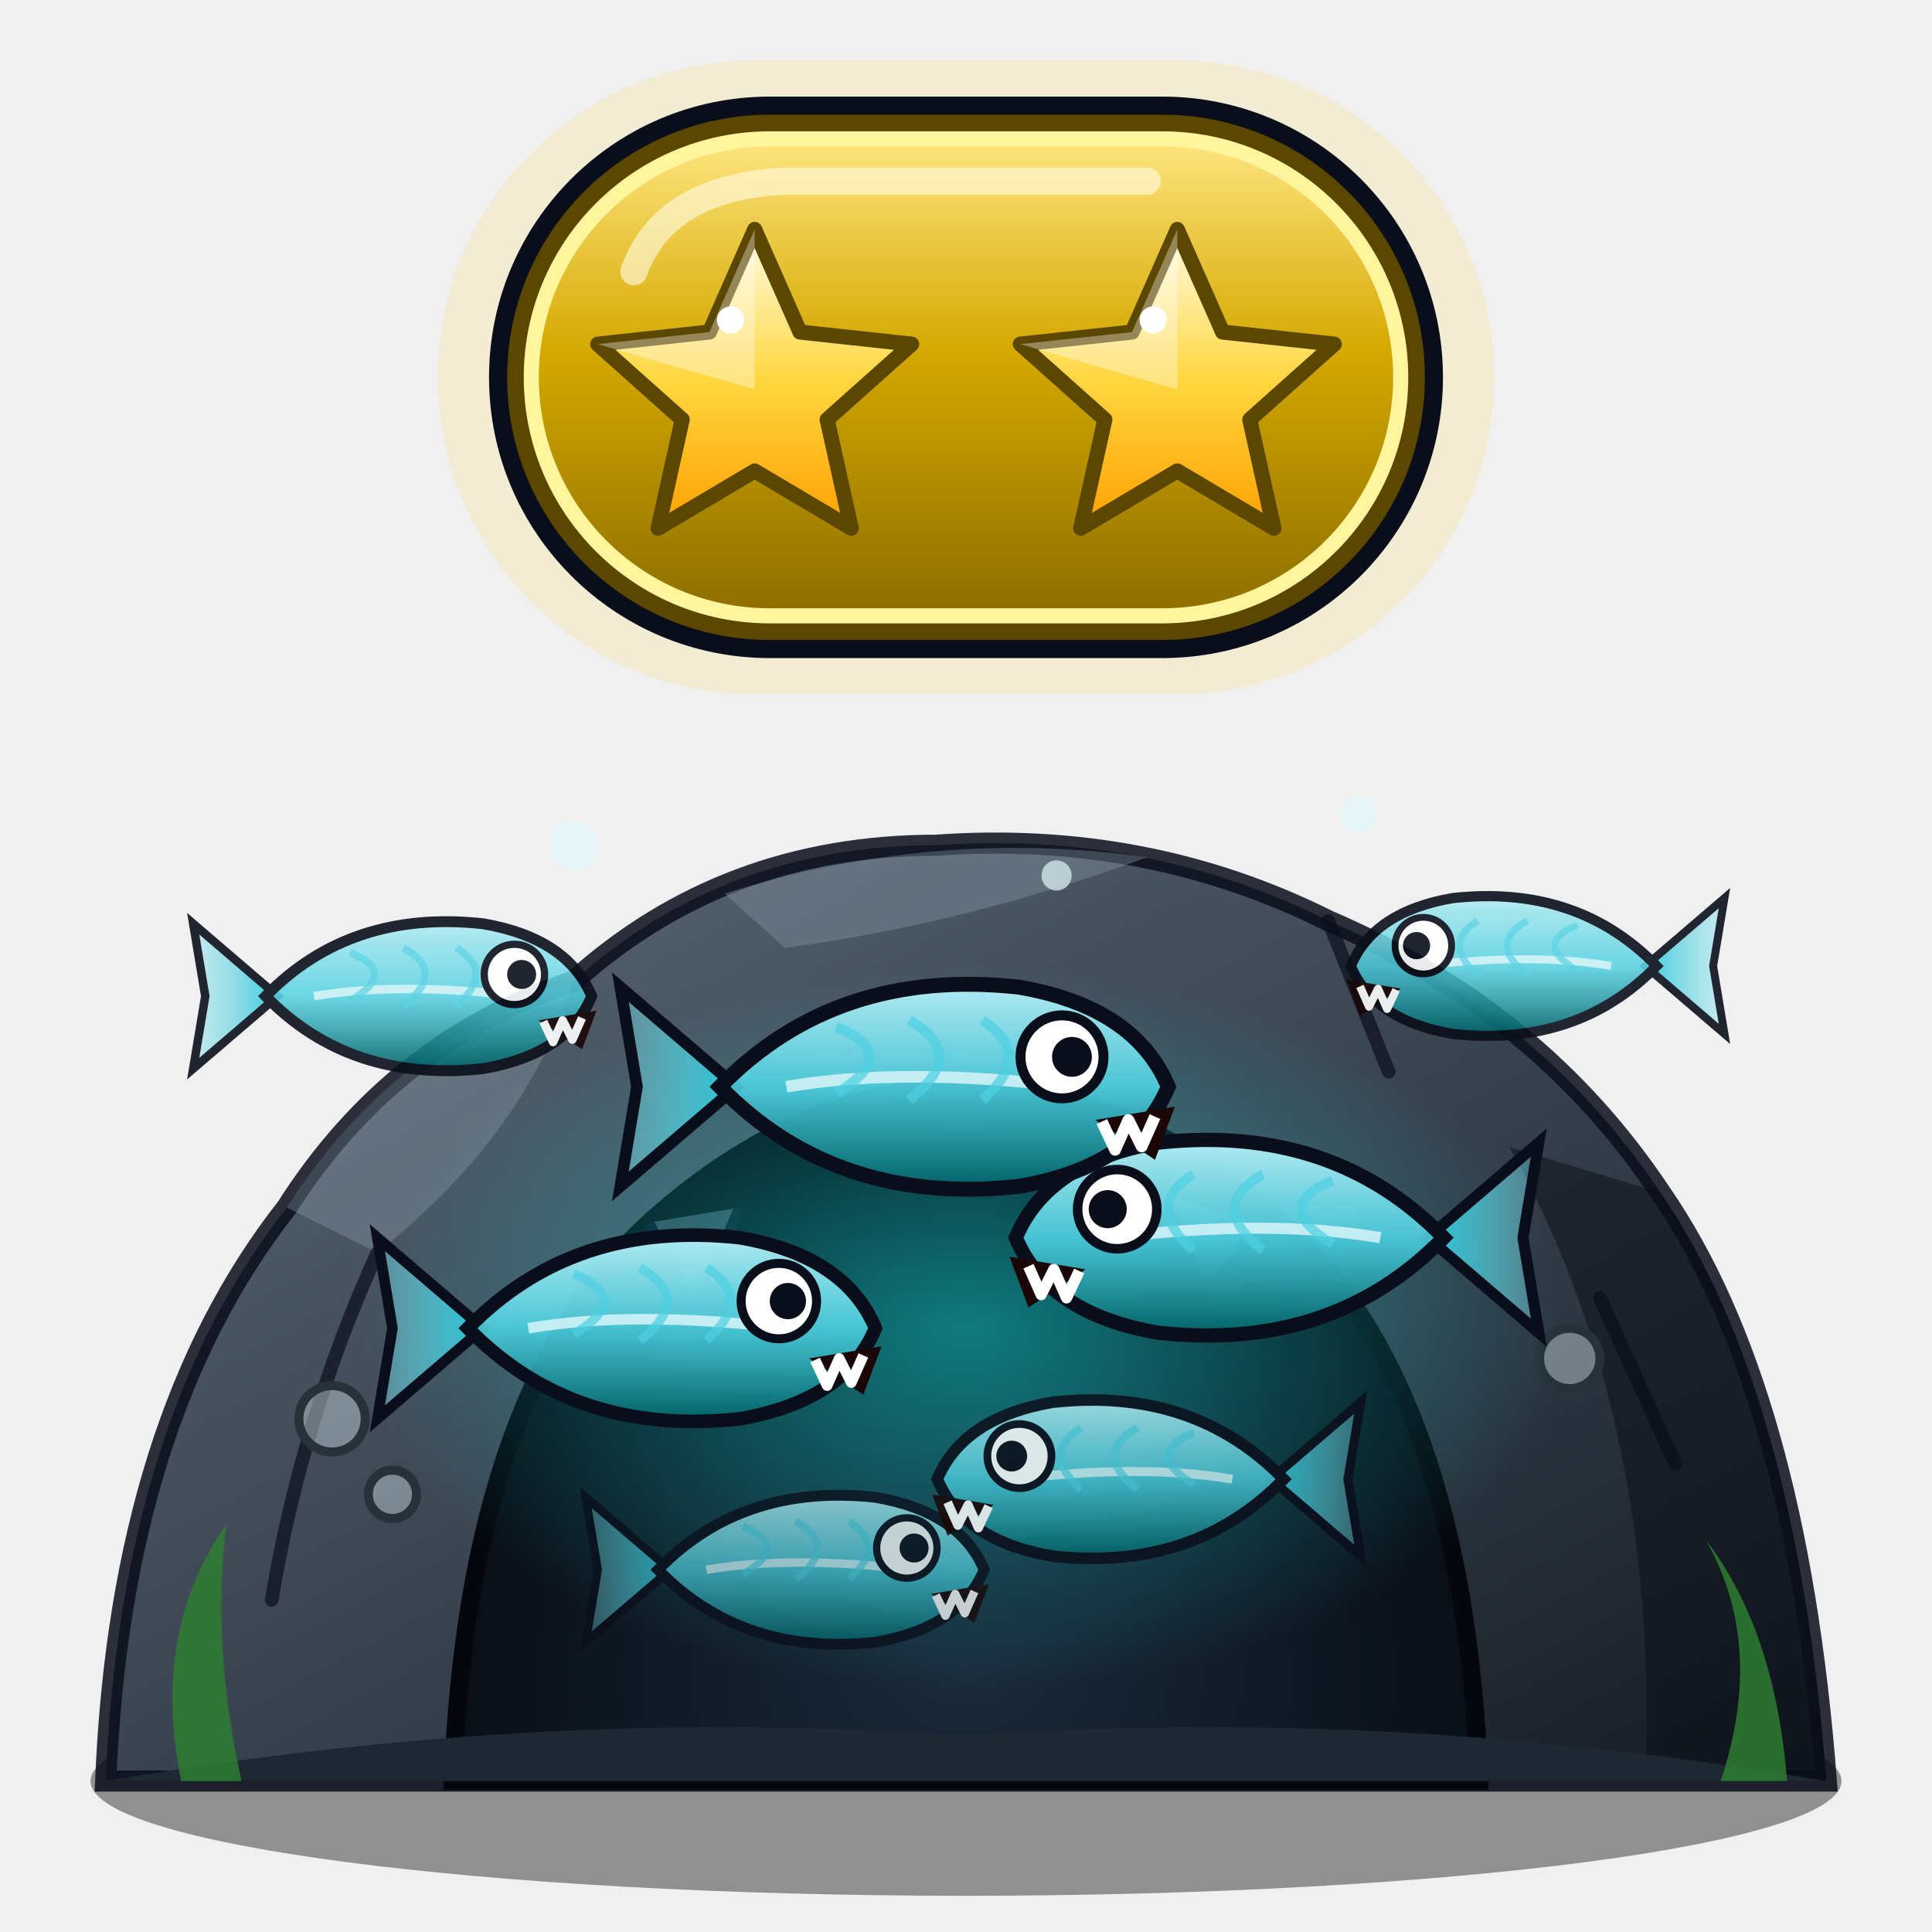
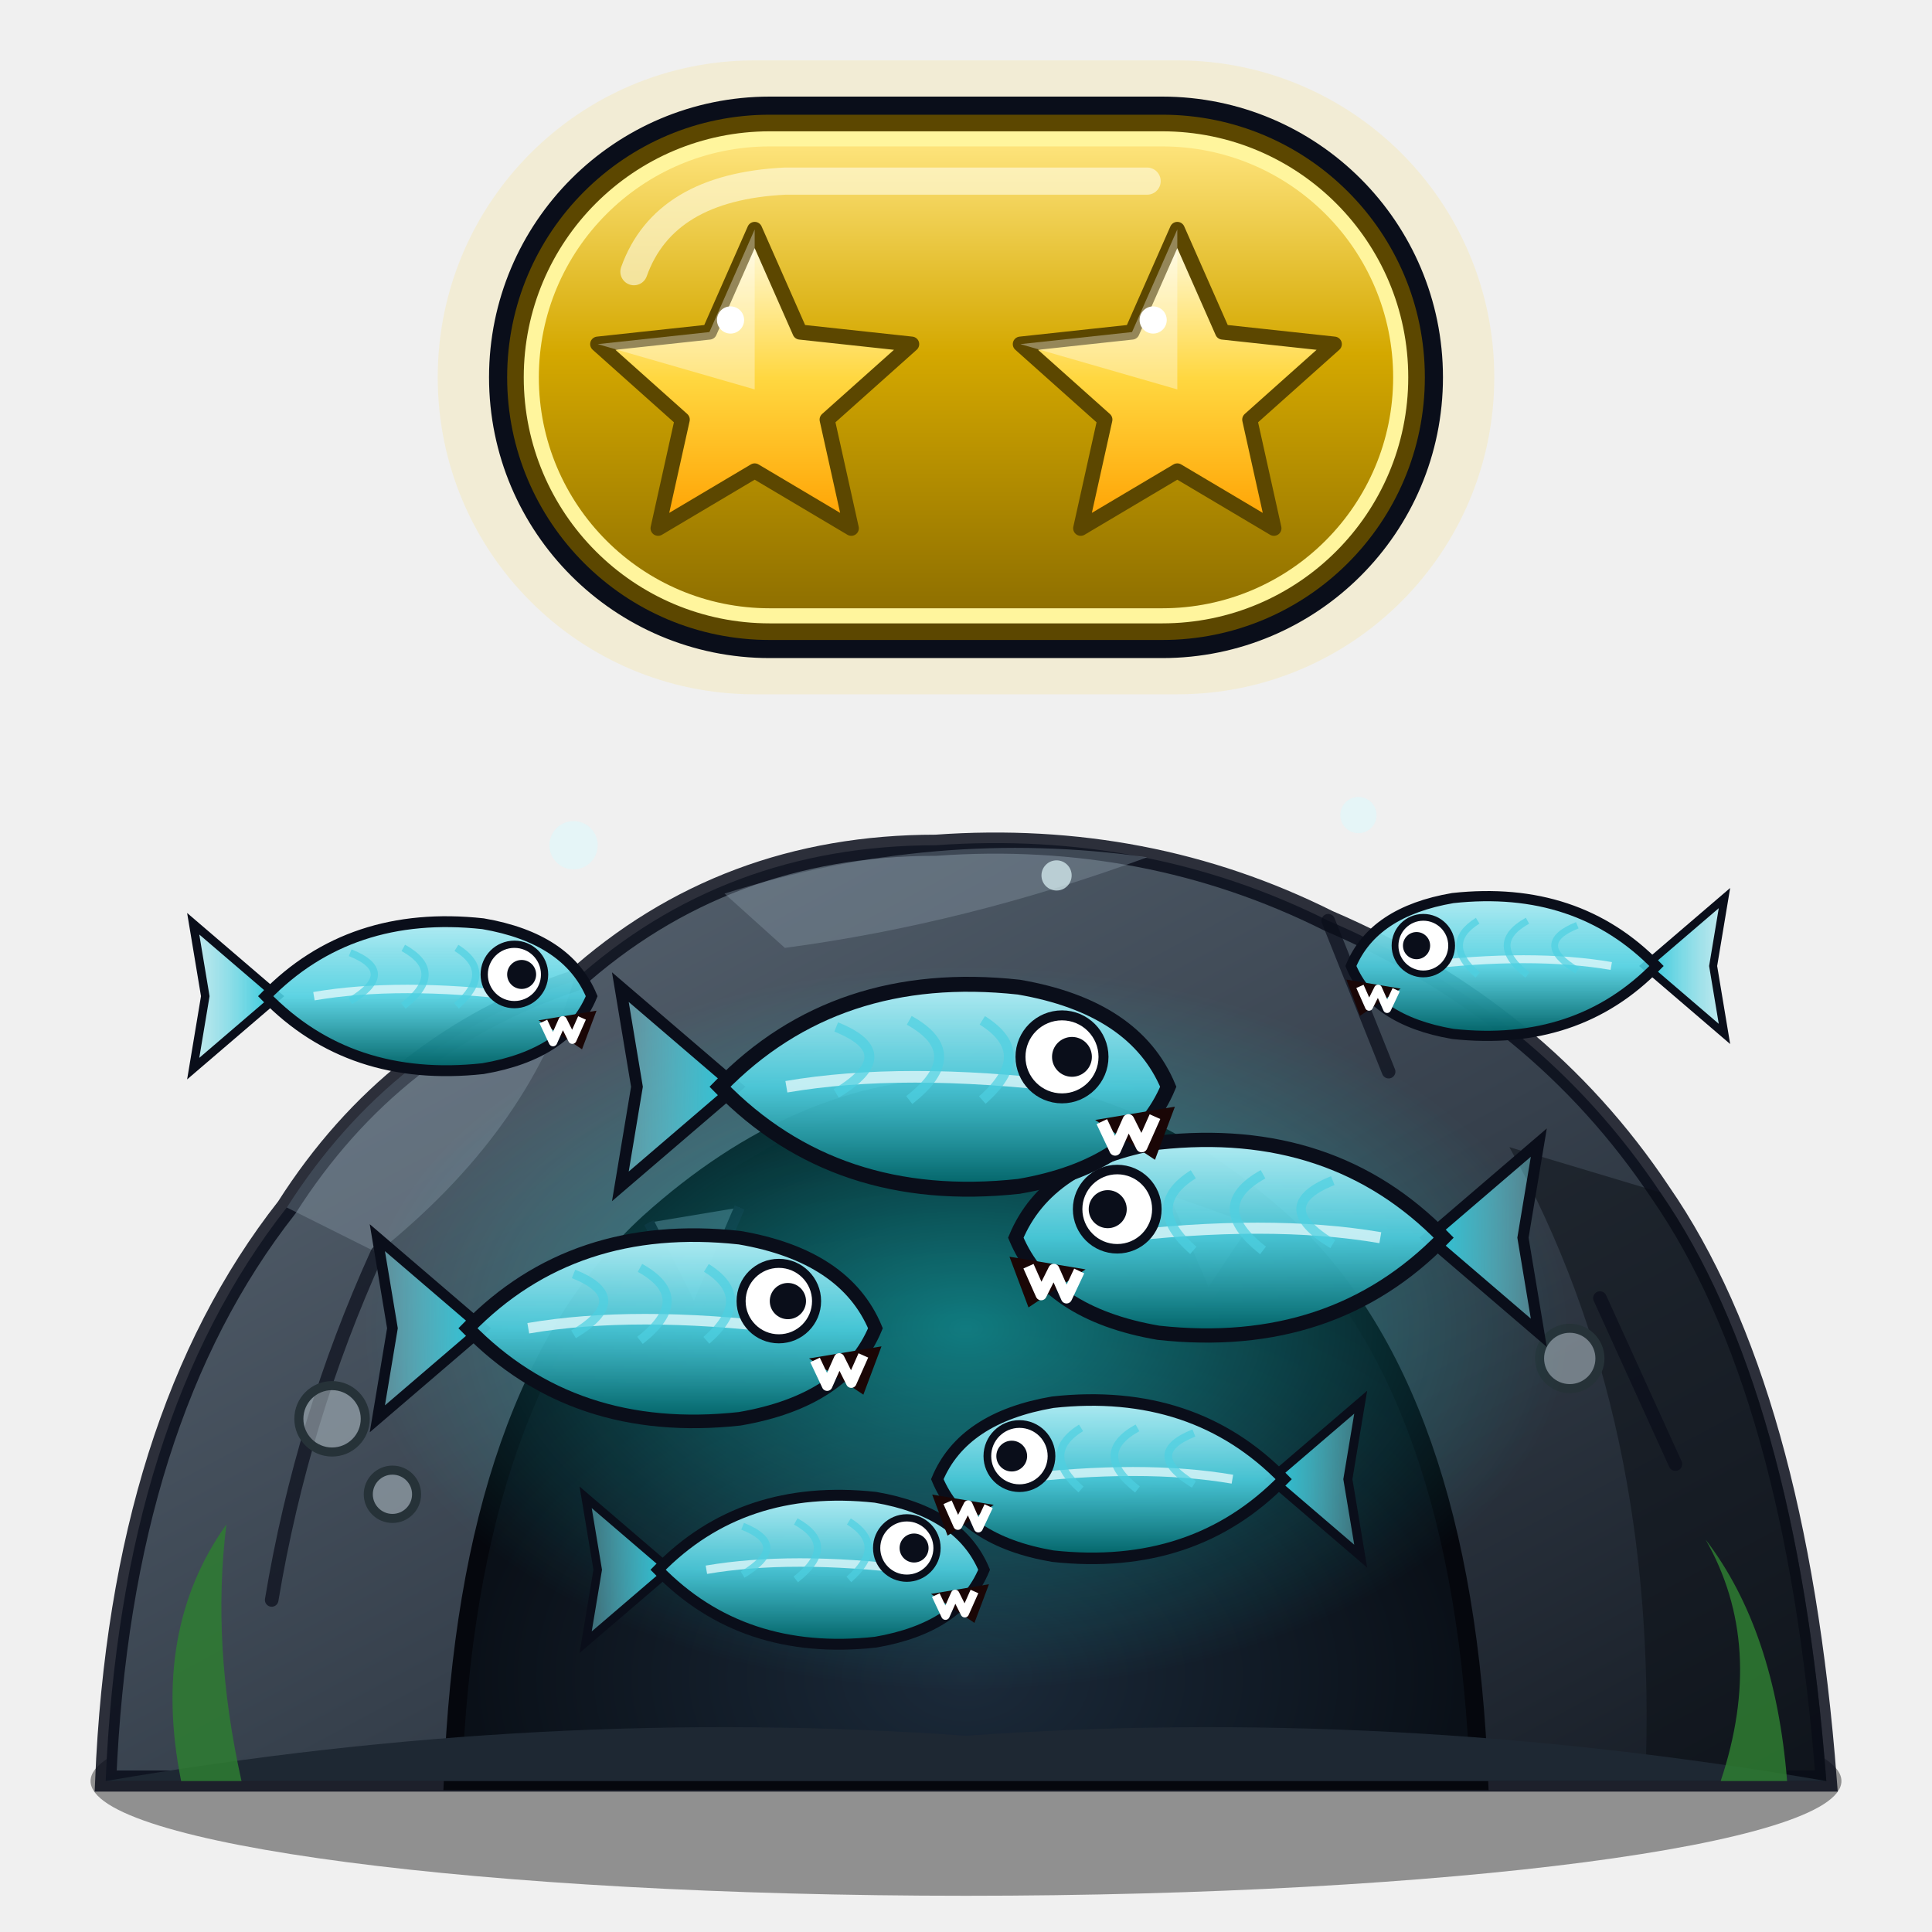
<svg xmlns="http://www.w3.org/2000/svg" viewBox="0 0 64 64">
  <defs>
    <linearGradient id="flRock" x1="0" y1="0" x2="1" y2="1">
      <stop offset="0" stop-color="#5E6B78" />
      <stop offset="0.55" stop-color="#36404C" />
      <stop offset="1" stop-color="#151B24" />
    </linearGradient>
    <radialGradient id="flCave" cx="0.5" cy="0.85" r="0.8">
      <stop offset="0" stop-color="#1B2A3A" />
      <stop offset="0.6" stop-color="#0A1018" />
      <stop offset="1" stop-color="#03050A" />
    </radialGradient>
    <linearGradient id="swBody" x1="0" y1="0" x2="0" y2="1">
      <stop offset="0" stop-color="#B2EBF2" />
      <stop offset="0.5" stop-color="#4DD0E1" stop-opacity="0.9" />
      <stop offset="1" stop-color="#006064" />
    </linearGradient>
    <linearGradient id="swFin" x1="0" y1="0" x2="1" y2="0">
      <stop offset="0" stop-color="#80DEEA" stop-opacity="0.4" />
      <stop offset="1" stop-color="#26C6DA" />
    </linearGradient>
    <radialGradient id="swGlow" cx="0.5" cy="0.5" r="0.5">
      <stop offset="0" stop-color="#18FFFF" stop-opacity="0.45" />
      <stop offset="1" stop-color="#18FFFF" stop-opacity="0" />
    </radialGradient>
    <linearGradient id="mmBadge" x1="0" y1="0" x2="0" y2="1">
      <stop offset="0" stop-color="#FFE57F" />
      <stop offset="0.45" stop-color="#D4A800" />
      <stop offset="1" stop-color="#8D6E00" />
    </linearGradient>
    <linearGradient id="mmStar" x1="0" y1="0" x2="0" y2="1">
      <stop offset="0" stop-color="#FFFDE7" />
      <stop offset="0.5" stop-color="#FFD740" />
      <stop offset="1" stop-color="#FFA000" />
    </linearGradient>
  </defs>
  <ellipse cx="32" cy="59" rx="29" ry="3.8" fill="#000" fill-opacity="0.4" />
  <path d="M3.5 59 Q4 47 9.5 40 Q13 34.5 19 32.5 Q24 28 31 28 Q38 27.5 44 30.5 Q51 33.5 55 39.5 Q59.5 46 60.5 59 Z" fill="url(#flRock)" stroke="#0A0E1A" stroke-width="0.7" stroke-opacity="0.85" />
  <path d="M9.5 40 Q13 34.5 19 32.5 Q17.5 37.5 12.5 41.5 Z M24 29.6 Q31 27.4 38 28.4 Q32 30.6 26 31.4 Z" fill="#8FA0B0" fill-opacity="0.35" />
  <path d="M55 39.5 Q59.5 46 60.5 59 H54.5 Q55 47 50 38 Z" fill="#0A0E14" fill-opacity="0.5" />
  <g fill="none" stroke="#0A0E1A" stroke-width="0.45" stroke-opacity="0.7" stroke-linecap="round">
    <path d="M12.5 41.5 Q10 47 9 53" />
    <path d="M44 30.5 L46 35.5" />
    <path d="M53 43 L55.5 48.5" />
  </g>
  <g fill="#B0BEC5" fill-opacity="0.55" stroke="#263238" stroke-width="0.3">
    <circle cx="11" cy="47" r="1.1" />
    <circle cx="13" cy="49.5" r="0.8" />
    <circle cx="52" cy="45" r="1" />
  </g>
  <path d="M15 59 Q15.5 46 21.5 40.5 Q26.5 36 32 36 Q37.5 36 42.5 40.5 Q48.5 46 49 59 Z" fill="url(#flCave)" stroke="#05070D" stroke-width="0.6" />
  <path d="M21.5 40.5 L23 43.5 L24.5 40 M38.5 39.5 L40 43 L41.6 40.6" fill="#36404C" stroke="#0A0E1A" stroke-width="0.35" />
  <path d="M3.5 59 Q18 56.5 32 57.5 Q46 56.5 60.5 59 Z" fill="#1E2833" />
  <g fill="#2E7D32" fill-opacity="0.85">
    <path d="M6 59 Q5 54 7.5 50.5 Q7 54.5 8 59 Z" />
    <path d="M57 59 Q58.5 54.5 56.5 51 Q58.8 54 59.2 59 Z" />
  </g>
  <ellipse cx="32" cy="44" rx="20" ry="12" fill="url(#swGlow)" />
  <g>
-     <g transform="translate(27 52) scale(0.8 0.8)" opacity="0.75">
+     <g transform="translate(27 52) scale(0.8 0.8)">
      <path d="M-6 0 L-9.5 -3 L-9 0 L-9.5 3 Z" fill="url(#swFin)" stroke="#0A0E1A" stroke-width="0.35" />
      <path d="M-6.5 0 Q-3 -3.6 2.5 -3 Q6 -2.4 7 0 Q6 2.4 2.5 3 Q-3 3.6 -6.5 0 Z" fill="url(#swBody)" stroke="#0A0E1A" stroke-width="0.45" />
      <path d="M-4.5 0 Q-1 -0.6 4 0" fill="none" stroke="#E0F7FA" stroke-width="0.35" stroke-opacity="0.8" />
      <path d="M-3 -1.8 Q-1 -1 -3 0.2 M-0.8 -2 Q1 -1 -0.8 0.4 M1.4 -2 Q3 -1 1.4 0.4" fill="none" stroke="#4DD0E1" stroke-width="0.3" stroke-opacity="0.7" />
      <circle cx="3.8" cy="-0.9" r="1.25" fill="#FFF" stroke="#0A0E1A" stroke-width="0.3" />
      <circle cx="4.1" cy="-0.9" r="0.6" fill="#0A0E1A" />
      <path d="M4.8 1 L7.2 0.6 L6.6 2.2 Z" fill="#1A0606" />
      <path d="M5 1.05 L5.4 1.9 L5.8 1 L6.2 1.8 L6.6 0.9" fill="none" stroke="#FFFFFF" stroke-width="0.35" stroke-linejoin="round" />
    </g>
-     <g transform="translate(37 49) scale(-0.85 0.85)" opacity="0.85">
+     <g transform="translate(37 49) scale(-0.85 0.85)">
      <path d="M-6 0 L-9.5 -3 L-9 0 L-9.5 3 Z" fill="url(#swFin)" stroke="#0A0E1A" stroke-width="0.35" />
      <path d="M-6.5 0 Q-3 -3.6 2.5 -3 Q6 -2.4 7 0 Q6 2.4 2.5 3 Q-3 3.6 -6.5 0 Z" fill="url(#swBody)" stroke="#0A0E1A" stroke-width="0.45" />
      <path d="M-4.5 0 Q-1 -0.6 4 0" fill="none" stroke="#E0F7FA" stroke-width="0.35" stroke-opacity="0.8" />
      <path d="M-3 -1.8 Q-1 -1 -3 0.2 M-0.8 -2 Q1 -1 -0.8 0.4 M1.4 -2 Q3 -1 1.4 0.4" fill="none" stroke="#4DD0E1" stroke-width="0.3" stroke-opacity="0.7" />
      <circle cx="3.8" cy="-0.9" r="1.25" fill="#FFF" stroke="#0A0E1A" stroke-width="0.3" />
      <circle cx="4.1" cy="-0.9" r="0.6" fill="#0A0E1A" />
      <path d="M4.8 1 L7.2 0.6 L6.6 2.2 Z" fill="#1A0606" />
      <path d="M5 1.05 L5.4 1.9 L5.8 1 L6.2 1.8 L6.6 0.9" fill="none" stroke="#FFFFFF" stroke-width="0.35" stroke-linejoin="round" />
    </g>
-     <g transform="translate(22 44) scale(1.0 1.0)" opacity="1.0">
+     <g transform="translate(22 44) scale(1.0 1.0)">
      <path d="M-6 0 L-9.5 -3 L-9 0 L-9.5 3 Z" fill="url(#swFin)" stroke="#0A0E1A" stroke-width="0.35" />
      <path d="M-6.5 0 Q-3 -3.6 2.5 -3 Q6 -2.4 7 0 Q6 2.4 2.5 3 Q-3 3.6 -6.5 0 Z" fill="url(#swBody)" stroke="#0A0E1A" stroke-width="0.45" />
      <path d="M-4.5 0 Q-1 -0.6 4 0" fill="none" stroke="#E0F7FA" stroke-width="0.35" stroke-opacity="0.8" />
      <path d="M-3 -1.8 Q-1 -1 -3 0.2 M-0.8 -2 Q1 -1 -0.8 0.4 M1.4 -2 Q3 -1 1.4 0.4" fill="none" stroke="#4DD0E1" stroke-width="0.3" stroke-opacity="0.7" />
      <circle cx="3.8" cy="-0.9" r="1.25" fill="#FFF" stroke="#0A0E1A" stroke-width="0.3" />
      <circle cx="4.1" cy="-0.9" r="0.6" fill="#0A0E1A" />
      <path d="M4.8 1 L7.2 0.6 L6.6 2.2 Z" fill="#1A0606" />
      <path d="M5 1.05 L5.4 1.9 L5.8 1 L6.2 1.8 L6.6 0.9" fill="none" stroke="#FFFFFF" stroke-width="0.35" stroke-linejoin="round" />
    </g>
-     <g transform="translate(41 41) scale(-1.05 1.05)" opacity="1.0">
+     <g transform="translate(41 41) scale(-1.05 1.05)">
      <path d="M-6 0 L-9.5 -3 L-9 0 L-9.5 3 Z" fill="url(#swFin)" stroke="#0A0E1A" stroke-width="0.35" />
      <path d="M-6.5 0 Q-3 -3.6 2.5 -3 Q6 -2.4 7 0 Q6 2.4 2.5 3 Q-3 3.6 -6.5 0 Z" fill="url(#swBody)" stroke="#0A0E1A" stroke-width="0.45" />
      <path d="M-4.5 0 Q-1 -0.6 4 0" fill="none" stroke="#E0F7FA" stroke-width="0.35" stroke-opacity="0.8" />
      <path d="M-3 -1.8 Q-1 -1 -3 0.2 M-0.8 -2 Q1 -1 -0.8 0.4 M1.4 -2 Q3 -1 1.4 0.4" fill="none" stroke="#4DD0E1" stroke-width="0.3" stroke-opacity="0.7" />
      <circle cx="3.8" cy="-0.9" r="1.25" fill="#FFF" stroke="#0A0E1A" stroke-width="0.3" />
      <circle cx="4.1" cy="-0.9" r="0.6" fill="#0A0E1A" />
      <path d="M4.8 1 L7.2 0.6 L6.6 2.2 Z" fill="#1A0606" />
      <path d="M5 1.05 L5.4 1.9 L5.8 1 L6.2 1.8 L6.6 0.9" fill="none" stroke="#FFFFFF" stroke-width="0.35" stroke-linejoin="round" />
    </g>
-     <g transform="translate(31 36) scale(1.1 1.1)" opacity="1.0">
+     <g transform="translate(31 36) scale(1.1 1.1)">
      <path d="M-6 0 L-9.5 -3 L-9 0 L-9.5 3 Z" fill="url(#swFin)" stroke="#0A0E1A" stroke-width="0.35" />
      <path d="M-6.5 0 Q-3 -3.6 2.5 -3 Q6 -2.4 7 0 Q6 2.4 2.5 3 Q-3 3.6 -6.5 0 Z" fill="url(#swBody)" stroke="#0A0E1A" stroke-width="0.45" />
      <path d="M-4.5 0 Q-1 -0.6 4 0" fill="none" stroke="#E0F7FA" stroke-width="0.35" stroke-opacity="0.8" />
      <path d="M-3 -1.8 Q-1 -1 -3 0.2 M-0.8 -2 Q1 -1 -0.8 0.4 M1.4 -2 Q3 -1 1.4 0.4" fill="none" stroke="#4DD0E1" stroke-width="0.3" stroke-opacity="0.7" />
      <circle cx="3.8" cy="-0.9" r="1.25" fill="#FFF" stroke="#0A0E1A" stroke-width="0.3" />
      <circle cx="4.1" cy="-0.9" r="0.6" fill="#0A0E1A" />
      <path d="M4.8 1 L7.2 0.6 L6.6 2.2 Z" fill="#1A0606" />
      <path d="M5 1.05 L5.4 1.9 L5.8 1 L6.2 1.8 L6.6 0.9" fill="none" stroke="#FFFFFF" stroke-width="0.35" stroke-linejoin="round" />
    </g>
-     <g transform="translate(14 33) scale(0.8 0.8)" opacity="0.9">
+     <g transform="translate(14 33) scale(0.8 0.8)">
      <path d="M-6 0 L-9.5 -3 L-9 0 L-9.5 3 Z" fill="url(#swFin)" stroke="#0A0E1A" stroke-width="0.35" />
      <path d="M-6.5 0 Q-3 -3.6 2.5 -3 Q6 -2.4 7 0 Q6 2.4 2.5 3 Q-3 3.6 -6.5 0 Z" fill="url(#swBody)" stroke="#0A0E1A" stroke-width="0.45" />
      <path d="M-4.5 0 Q-1 -0.6 4 0" fill="none" stroke="#E0F7FA" stroke-width="0.35" stroke-opacity="0.8" />
      <path d="M-3 -1.8 Q-1 -1 -3 0.2 M-0.8 -2 Q1 -1 -0.8 0.4 M1.4 -2 Q3 -1 1.4 0.4" fill="none" stroke="#4DD0E1" stroke-width="0.3" stroke-opacity="0.7" />
      <circle cx="3.8" cy="-0.9" r="1.25" fill="#FFF" stroke="#0A0E1A" stroke-width="0.3" />
      <circle cx="4.1" cy="-0.9" r="0.6" fill="#0A0E1A" />
      <path d="M4.8 1 L7.2 0.6 L6.6 2.2 Z" fill="#1A0606" />
      <path d="M5 1.05 L5.4 1.9 L5.8 1 L6.2 1.8 L6.6 0.9" fill="none" stroke="#FFFFFF" stroke-width="0.35" stroke-linejoin="round" />
    </g>
-     <g transform="translate(50 32) scale(-0.75 0.75)" opacity="0.9">
+     <g transform="translate(50 32) scale(-0.75 0.75)">
      <path d="M-6 0 L-9.5 -3 L-9 0 L-9.5 3 Z" fill="url(#swFin)" stroke="#0A0E1A" stroke-width="0.35" />
      <path d="M-6.5 0 Q-3 -3.6 2.5 -3 Q6 -2.4 7 0 Q6 2.4 2.5 3 Q-3 3.6 -6.5 0 Z" fill="url(#swBody)" stroke="#0A0E1A" stroke-width="0.45" />
      <path d="M-4.5 0 Q-1 -0.6 4 0" fill="none" stroke="#E0F7FA" stroke-width="0.35" stroke-opacity="0.8" />
      <path d="M-3 -1.8 Q-1 -1 -3 0.2 M-0.8 -2 Q1 -1 -0.8 0.4 M1.4 -2 Q3 -1 1.4 0.4" fill="none" stroke="#4DD0E1" stroke-width="0.3" stroke-opacity="0.7" />
      <circle cx="3.8" cy="-0.9" r="1.25" fill="#FFF" stroke="#0A0E1A" stroke-width="0.3" />
      <circle cx="4.1" cy="-0.9" r="0.6" fill="#0A0E1A" />
      <path d="M4.8 1 L7.2 0.6 L6.6 2.2 Z" fill="#1A0606" />
      <path d="M5 1.05 L5.4 1.9 L5.8 1 L6.2 1.8 L6.6 0.9" fill="none" stroke="#FFFFFF" stroke-width="0.35" stroke-linejoin="round" />
    </g>
  </g>
  <g fill="#E0F7FA" fill-opacity="0.7">
    <circle cx="19" cy="28" r="0.8" />
    <circle cx="45" cy="27" r="0.6" />
    <circle cx="35" cy="29" r="0.5" />
  </g>
  <g>
    <rect x="14.5" y="2" width="35" height="21" rx="10.5" fill="#FFD740" fill-opacity="0.15" />
    <rect x="16.5" y="3.5" width="31" height="18" rx="9" fill="#5C4700" stroke="#0A0E1A" stroke-width="0.6" />
    <rect x="17.6" y="4.6" width="28.8" height="15.8" rx="7.9" fill="url(#mmBadge)" stroke="#FFF59D" stroke-width="0.5" />
    <path d="M21 9 Q22 6.2 26 6 H38" fill="none" stroke="#FFFDE7" stroke-width="0.9" stroke-linecap="round" stroke-opacity="0.6" />
    <g transform="translate(25 12.6)">
      <path d="M0 -5 L1.5 -1.6 L5.2 -1.2 L2.4 1.3 L3.2 4.9 L0 3 L-3.2 4.9 L-2.4 1.3 L-5.2 -1.2 L-1.5 -1.6 Z" fill="url(#mmStar)" stroke="#5C4700" stroke-width="0.5" stroke-linejoin="round" />
      <path d="M0 -5 L0 0.3 L-5.2 -1.2 L-1.5 -1.6 Z" fill="#fff" fill-opacity="0.35" />
      <circle cx="-0.8" cy="-2" r="0.45" fill="#fff" />
    </g>
    <g transform="translate(39 12.6)">
      <path d="M0 -5 L1.5 -1.6 L5.2 -1.2 L2.4 1.3 L3.2 4.9 L0 3 L-3.2 4.9 L-2.4 1.3 L-5.2 -1.2 L-1.5 -1.6 Z" fill="url(#mmStar)" stroke="#5C4700" stroke-width="0.5" stroke-linejoin="round" />
      <path d="M0 -5 L0 0.3 L-5.2 -1.2 L-1.5 -1.6 Z" fill="#fff" fill-opacity="0.35" />
      <circle cx="-0.8" cy="-2" r="0.45" fill="#fff" />
    </g>
  </g>
</svg>
